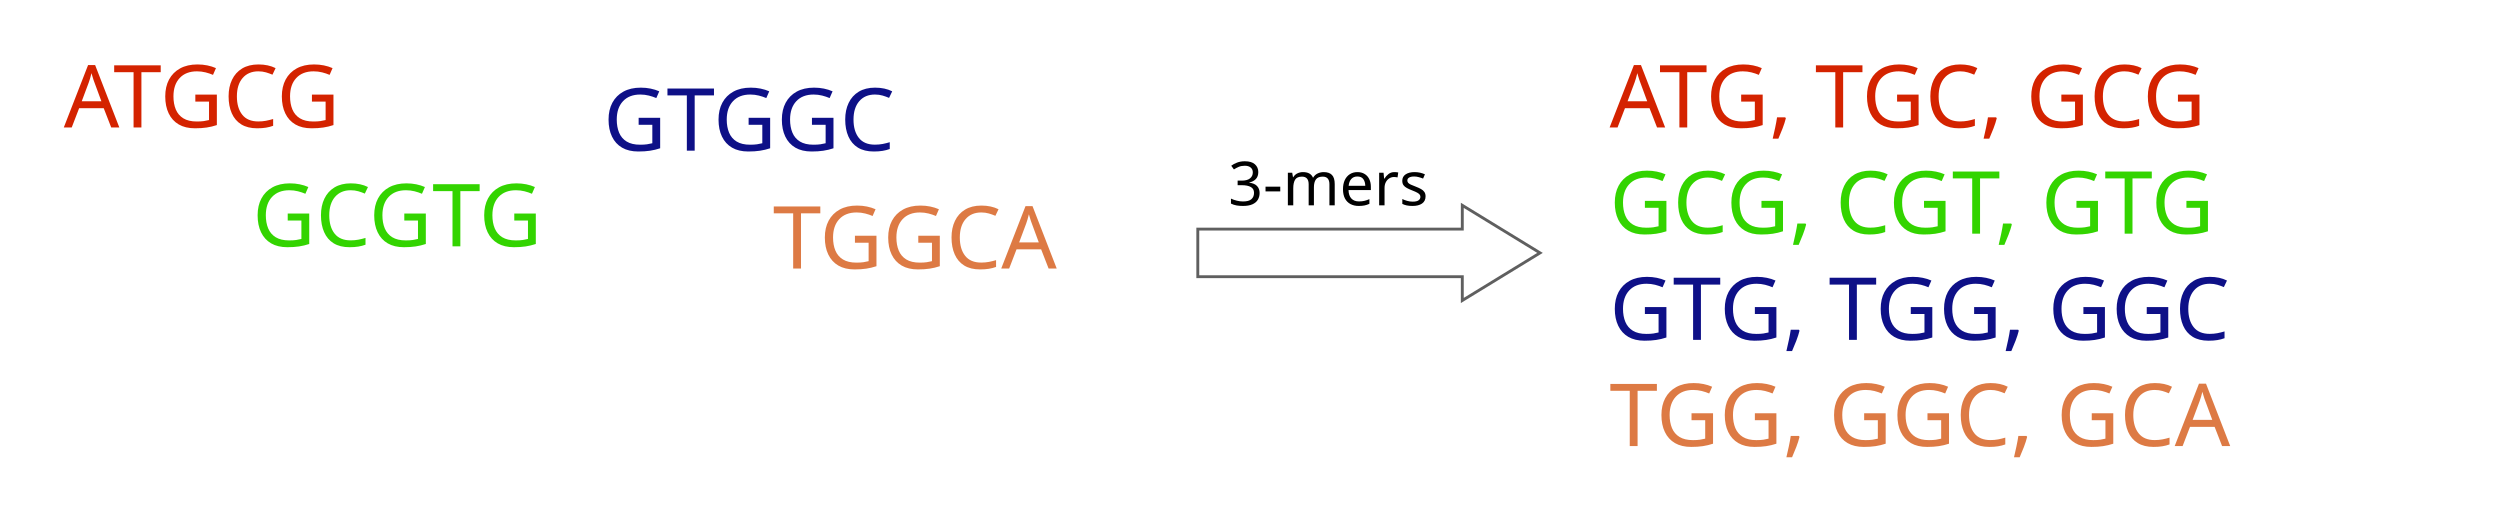
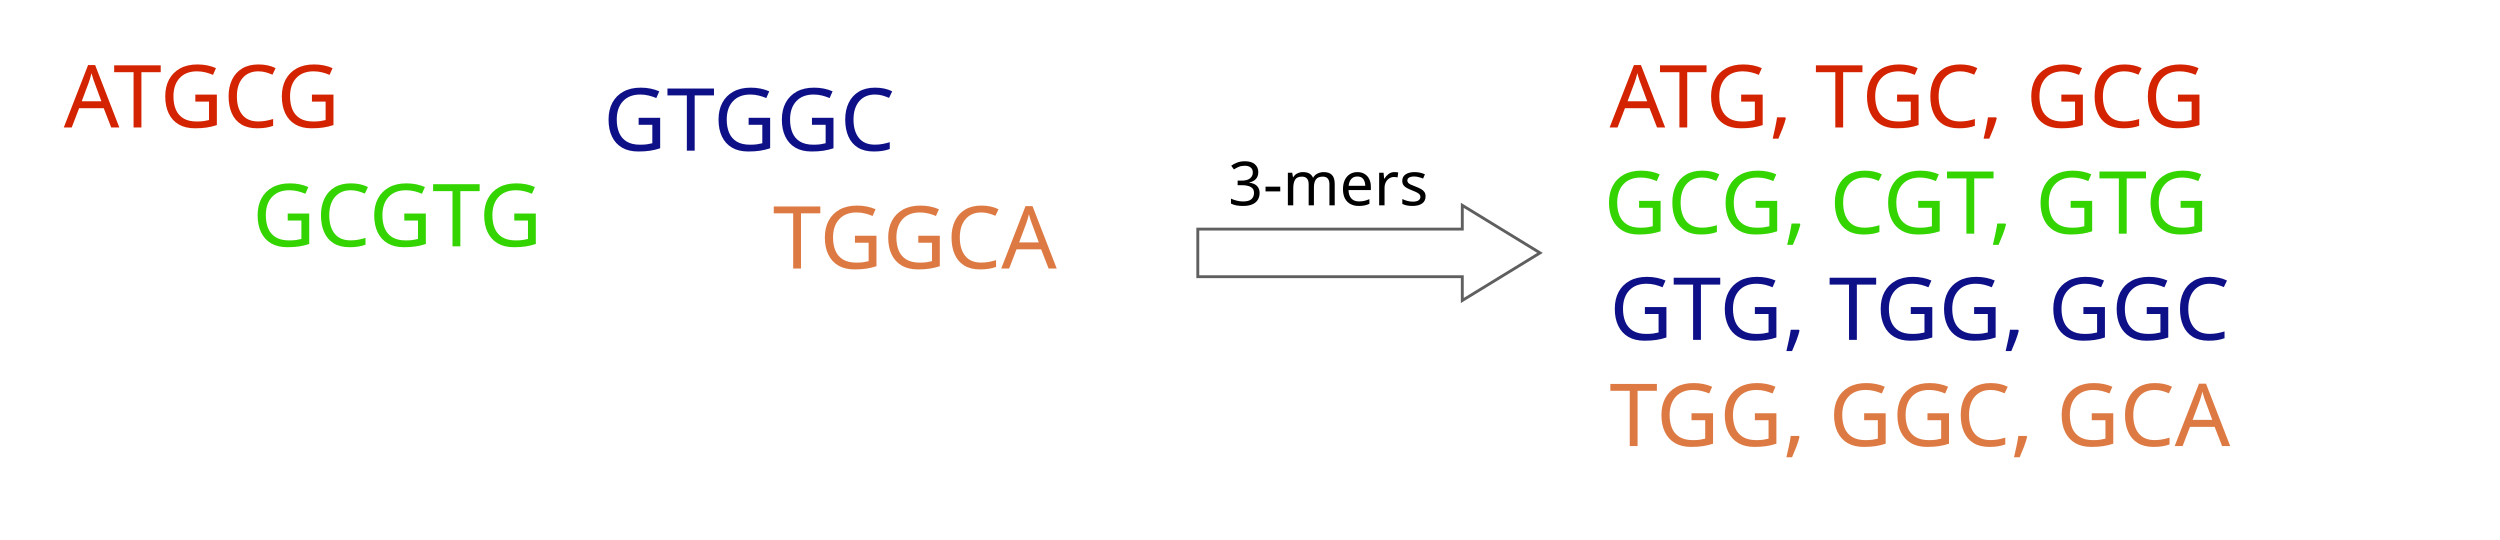
- <svg xmlns="http://www.w3.org/2000/svg" version="1.1" id="Layer_1" x="0px" y="0px" viewBox="0 0 862 174.9" style="enable-background:new 0 0 862 174.9;" xml:space="preserve">
+ <svg xmlns="http://www.w3.org/2000/svg" version="1.1" id="Layer_1" x="0px" y="0px" viewBox="0 0 862 185.9" style="enable-background:new 0 0 862 185.9;" xml:space="preserve">
  <style type="text/css">
	.st0{fill:#D42300;}
	.st1{font-family:'ArialMT';}
	.st2{font-size:30px;}
	.st3{fill:#DD7A44;}
	.st4{fill:#0E1087;}
	.st5{fill:#33D400;}
	.st6{font-size:21px;}
	.st7{fill:none;stroke:#5F5F5F;stroke-miterlimit:8;}
</style>
  <text transform="matrix(1 0 0 1 22 43.94)" class="st0 st1 st2">ATGCG</text>
-   <text transform="matrix(1 0 0 1 266.5 92.6)" class="st3 st1 st2">TGGCA</text>
+   <text transform="matrix(1 0 0 1 266.5 92.6002)" class="st3 st1 st2">TGGCA</text>
  <text transform="matrix(1 0 0 1 208 51.94)" class="st4 st1 st2">GTGGC</text>
  <text transform="matrix(1 0 0 1 87 84.94)" class="st5 st1 st2">GCGTG</text>
  <text transform="matrix(1 0 0 1 423.5 70.8079)" class="st1 st6">3-mers</text>
  <g>
    <polygon class="st7" points="413,79 504.2,79 504.2,70.8 531,87.2 504.2,103.6 504.2,95.4 413,95.4  " />
  </g>
  <text transform="matrix(1 0 0 1 554.9541 153.8001)" class="st3 st1 st2">TGG, GGC, GCA</text>
  <text transform="matrix(1 0 0 1 554.9541 117.1802)" class="st4 st1 st2">GTG, TGG, GGC</text>
-   <text transform="matrix(1 0 0 1 554.9541 80.5602)" class="st5 st1 st2">GCG, CGT, GTG</text>
+   <text transform="matrix(1 0 0 1 552.9541 80.5604)" class="st5 st1 st2">GCG, CGT, GTG</text>
  <text transform="matrix(1 0 0 1 555 43.94)" class="st0 st1 st2">ATG, TGC, GCG</text>
</svg>
